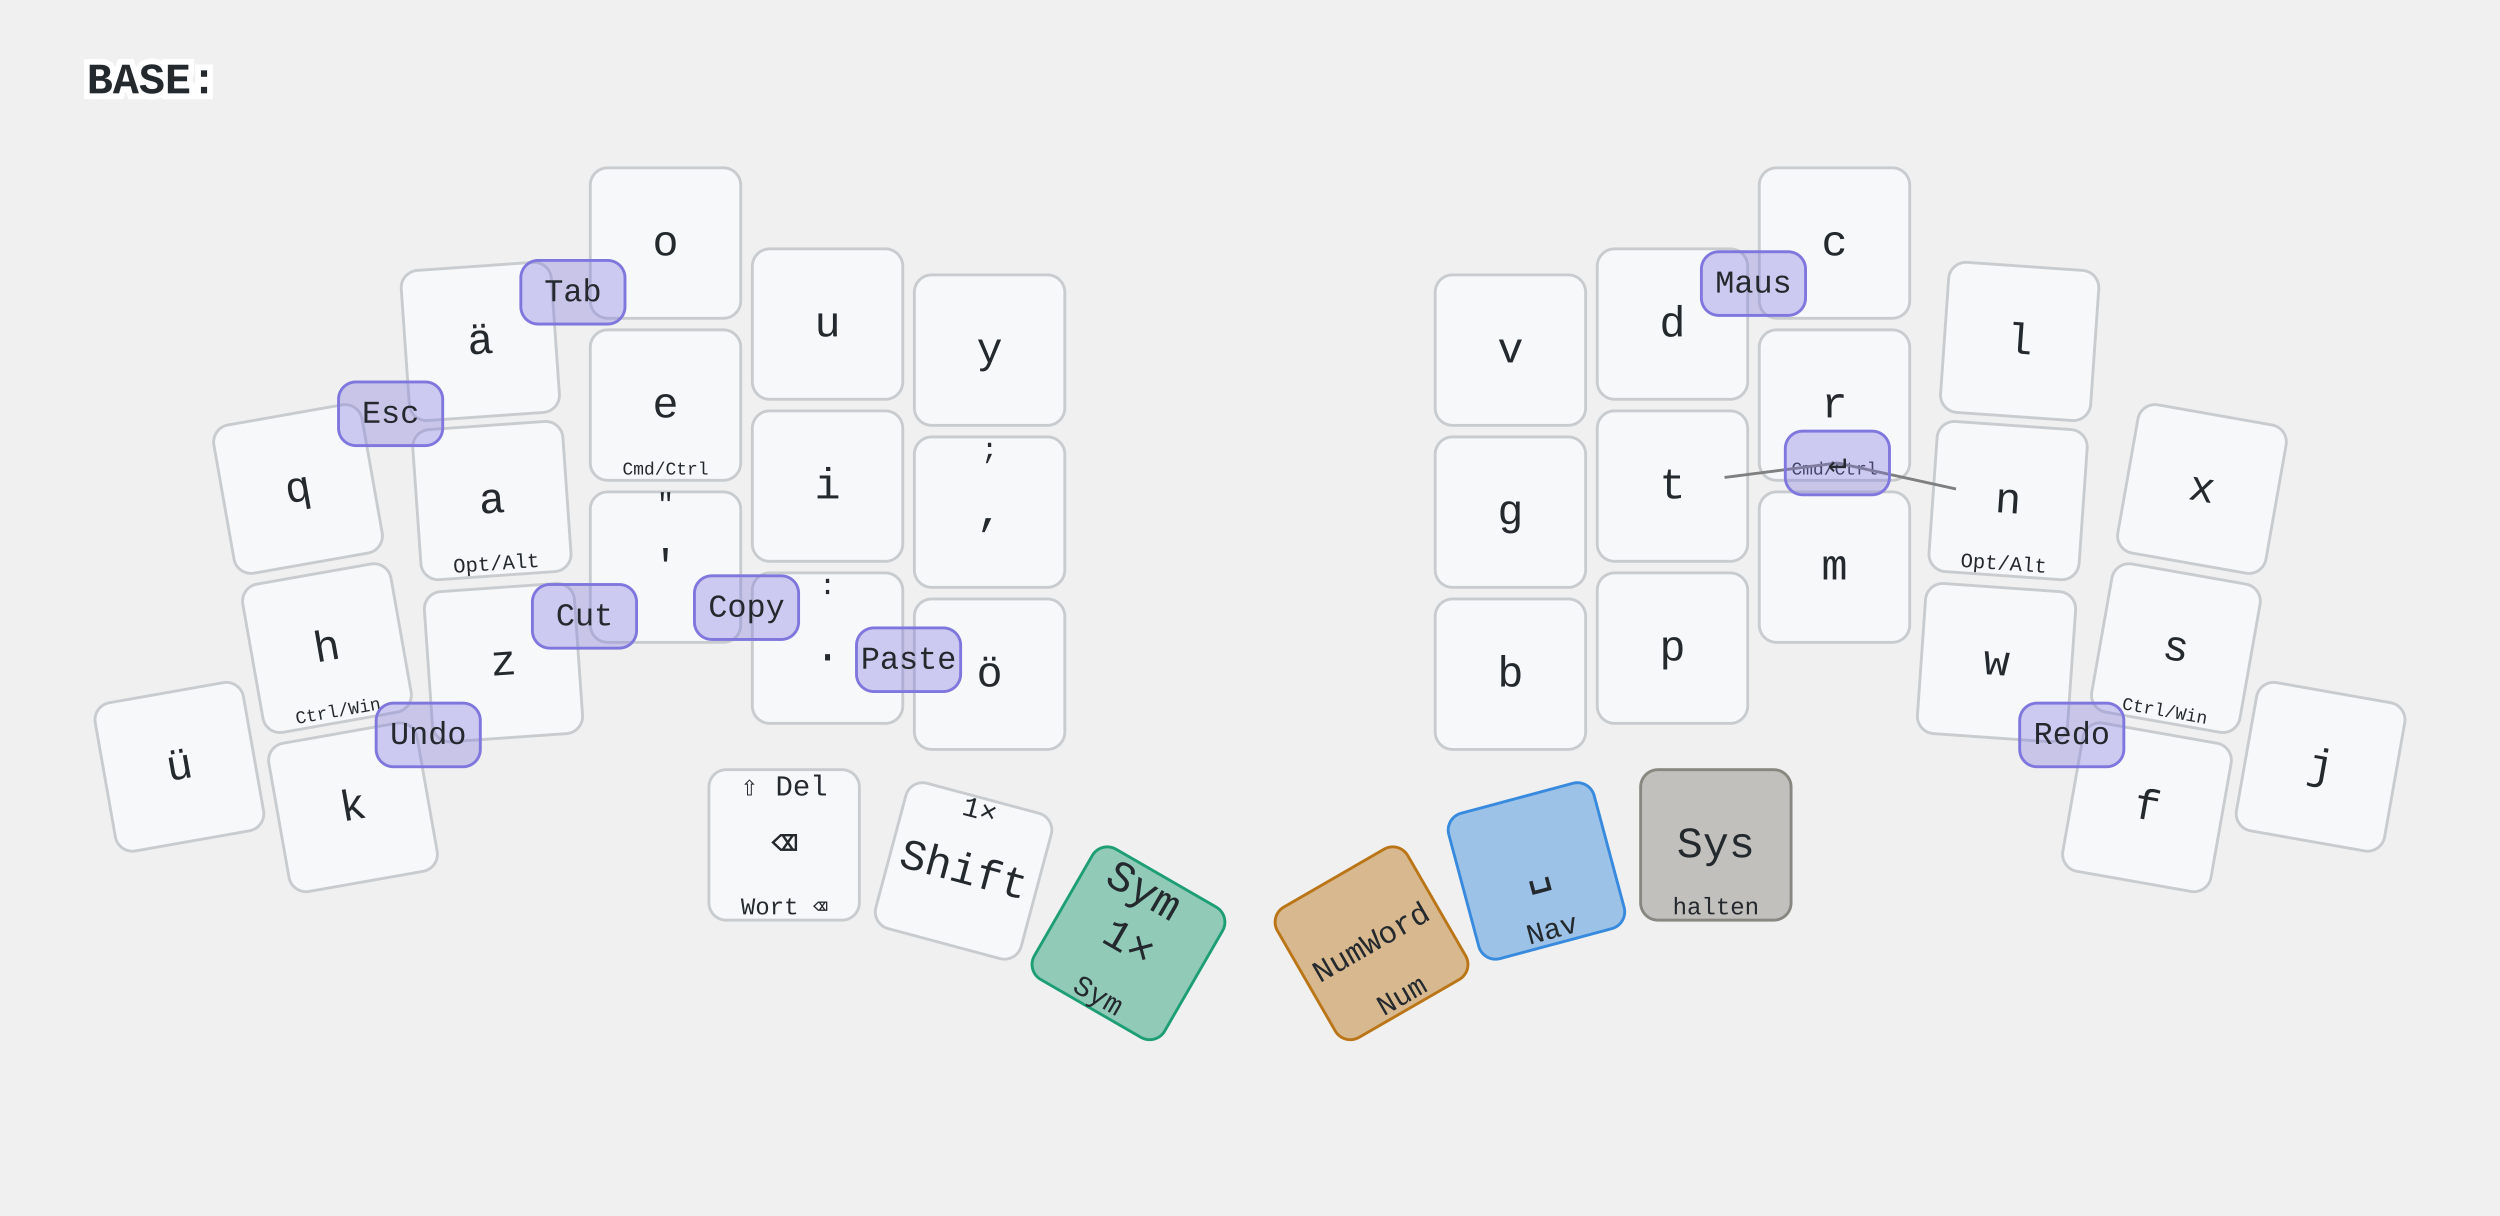
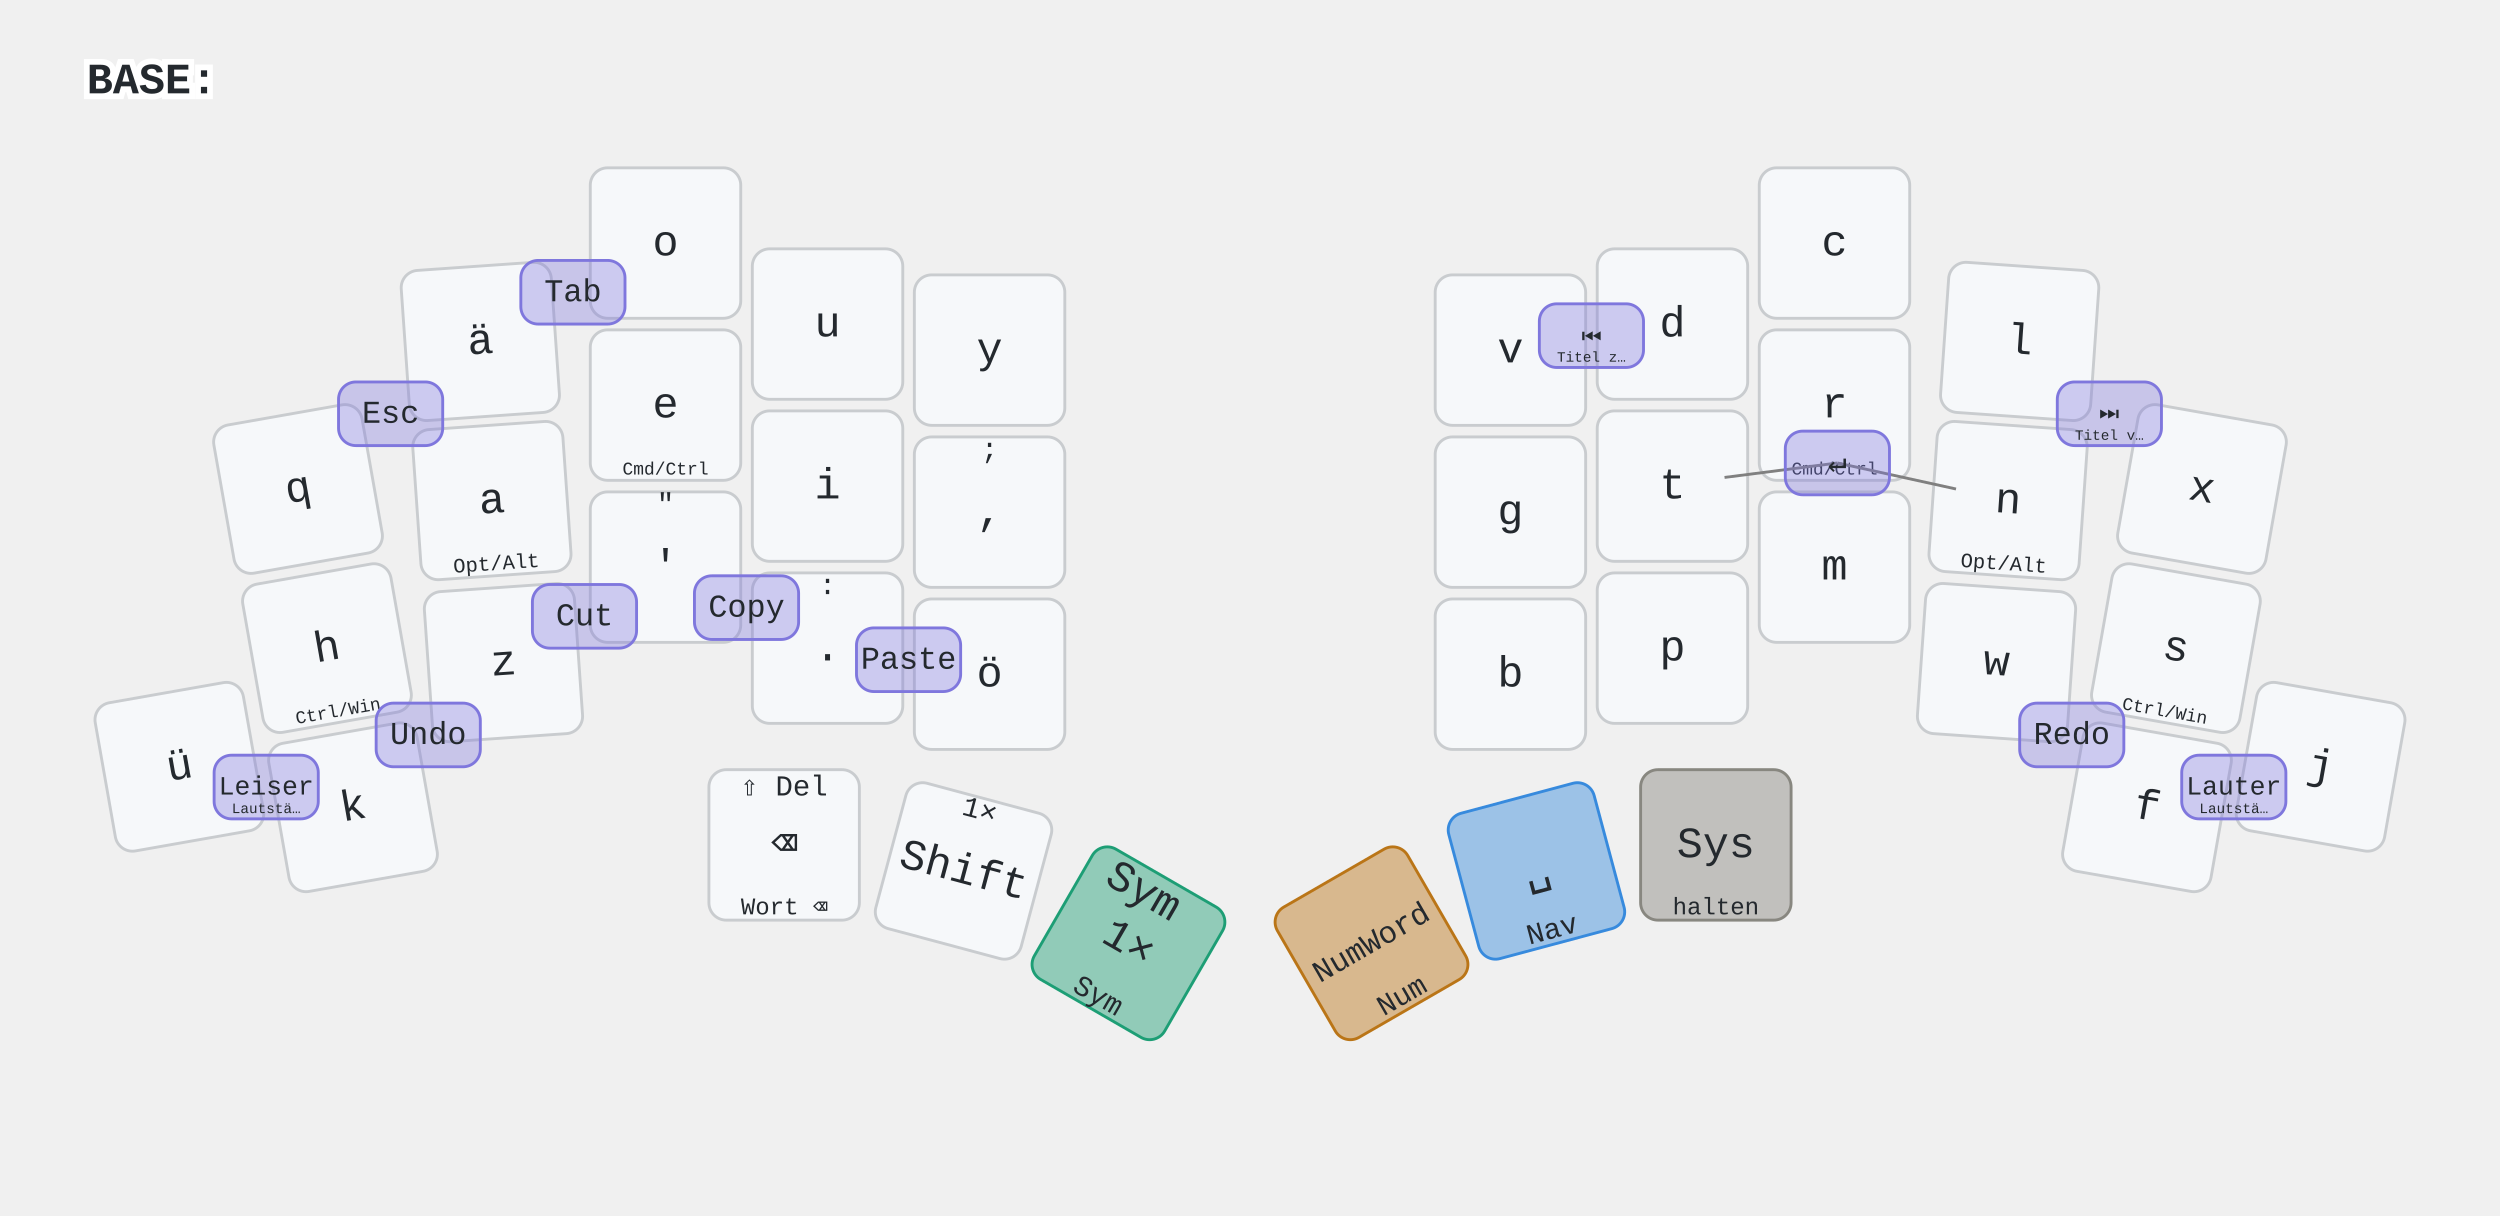
<svg xmlns="http://www.w3.org/2000/svg" width="1728" height="840" viewBox="0 0 864 420" class="keymap">
  <style>/* inherit to force styles through use tags */
svg path {
    fill: inherit;
}

/* font and background color specifications */
svg.keymap {
    font-family: SFMono-Regular,Consolas,Liberation Mono,Menlo,monospace;
    font-size: 14px;
    font-kerning: normal;
    text-rendering: optimizeLegibility;
    fill: #24292e;
}

/* default key styling */
rect.key {
    fill: #f6f8fa;
}

rect.key, rect.combo {
    stroke: #c9cccf;
    stroke-width: 1;
}

/* default key side styling, only used is draw_key_sides is set */
rect.side {
    filter: brightness(90%);
}

/* color accent for combo boxes */
rect.combo, rect.combo-separate {
    fill: #cdf;
}

/* color accent for held keys */
rect.held, rect.combo.held {
    fill: #fdd;
}

/* color accent for ghost (optional) keys */
rect.ghost, rect.combo.ghost {
    stroke-dasharray: 4, 4;
    stroke-width: 2;
}

text {
    text-anchor: middle;
    dominant-baseline: middle;
}

/* styling for layer labels */
text.label {
    font-weight: bold;
    text-anchor: start;
    stroke: white;
    stroke-width: 4;
    paint-order: stroke;
}

/* styling for optional footer */
text.footer {
    text-anchor: end;
    dominant-baseline: auto;
    stroke: white;
    stroke-width: 4;
    paint-order: stroke;
}

/* styling for combo tap, and key non-tap label text */
text.combo, text.hold, text.shifted, text.left, text.right {
    font-size: 11px;
}

text.hold {
    text-anchor: middle;
    dominant-baseline: auto;
}

text.shifted {
    text-anchor: middle;
    dominant-baseline: hanging;
}

text.left {
    text-anchor: start;
}

text.right {
    text-anchor: end;
}

text.layer-activator {
    text-decoration: underline;
}

/* styling for hold/shifted label text in combo box */
text.combo.hold, text.combo.shifted, text.combo.left, text.combo.right {
    font-size: 8px;
}

/* lighter symbol for transparent keys */
text.trans {
    fill: #7b7e81;
}

/* styling for combo dendrons */
path.combo {
    stroke-width: 1;
    stroke: gray;
    fill: none;
}

/* Start Tabler Icons Cleanup */
/* cannot use height/width with glyphs */
.icon-tabler &gt; path {
    fill: inherit;
    stroke: inherit;
    stroke-width: 2;
}
/* hide tabler's default box */
.icon-tabler &gt; path[stroke="none"][fill="none"] {
    visibility: hidden;
}
/* End Tabler Icons Cleanup */

@media (prefers-color-scheme: dark) {
svg.keymap { fill: #d1d6db; }
rect.key { fill: #3f4750; }
rect.key, rect.combo { stroke: #60666c; }
rect.combo, rect.combo-separate { fill: #1f3d7a; }
rect.held, rect.combo.held { fill: #854747; }
text.label, text.footer { stroke: black; }
text.trans { fill: #7e8184; }
path.combo { stroke: #7f7f7f; }

}

rect.key { stroke-width: 1; }
text { font-size: 15px; }
text.hold, text.shifted { font-size: 10px; }
rect.combo { fill: #7F77DD; fill-opacity: .35; stroke: #7F77DD; }

.layer-NAV rect.key.lay { fill: #378ADD; fill-opacity: .22; stroke: #378ADD; }
rect.key.trig-NAV { fill: #378ADD; fill-opacity: .45; stroke: #378ADD; }
rect.key.held.trig-NAV { stroke-width: 4; }

.layer-SYM rect.key.lay { fill: #1D9E75; fill-opacity: .22; stroke: #1D9E75; }
rect.key.trig-SYM { fill: #1D9E75; fill-opacity: .45; stroke: #1D9E75; }
rect.key.held.trig-SYM { stroke-width: 4; }

.layer-NUM rect.key.lay { fill: #BA7517; fill-opacity: .22; stroke: #BA7517; }
rect.key.trig-NUM { fill: #BA7517; fill-opacity: .45; stroke: #BA7517; }
rect.key.held.trig-NUM { stroke-width: 4; }

- .layer-MOUSE rect.key.lay { fill: #D4537E; fill-opacity: .22; stroke: #D4537E; }
- rect.key.trig-MOUSE { fill: #D4537E; fill-opacity: .45; stroke: #D4537E; }
- rect.key.held.trig-MOUSE { stroke-width: 4; }
- 
.layer-SYS rect.key.lay { fill: #888780; fill-opacity: .22; stroke: #888780; }
rect.key.trig-SYS { fill: #888780; fill-opacity: .45; stroke: #888780; }
rect.key.held.trig-SYS { stroke-width: 4; }
</style>
  <g transform="translate(30, 0)" class="layer-BASE">
    <text x="0" y="28" class="label" id="BASE">BASE:</text>
    <g transform="translate(0, 56)">
      <g transform="translate(73, 113) rotate(-10.0)" class="key keypos-0">
        <rect rx="6" ry="6" x="-26" y="-26" width="52" height="52" class="key" />
        <text x="0" y="0" class="key tap">q</text>
      </g>
      <g transform="translate(136, 62) rotate(-4.0)" class="key keypos-1">
        <rect rx="6" ry="6" x="-26" y="-26" width="52" height="52" class="key" />
        <text x="0" y="0" class="key tap">ä</text>
      </g>
      <g transform="translate(200, 28)" class="key keypos-2">
        <rect rx="6" ry="6" x="-26" y="-26" width="52" height="52" class="key" />
        <text x="0" y="0" class="key tap">o</text>
      </g>
      <g transform="translate(256, 56)" class="key keypos-3">
        <rect rx="6" ry="6" x="-26" y="-26" width="52" height="52" class="key" />
        <text x="0" y="0" class="key tap">u</text>
      </g>
      <g transform="translate(312, 65)" class="key keypos-4">
        <rect rx="6" ry="6" x="-26" y="-26" width="52" height="52" class="key" />
        <text x="0" y="0" class="key tap">y</text>
      </g>
      <g transform="translate(492, 65)" class="key keypos-5">
        <rect rx="6" ry="6" x="-26" y="-26" width="52" height="52" class="key" />
        <text x="0" y="0" class="key tap">v</text>
      </g>
      <g transform="translate(548, 56)" class="key keypos-6">
        <rect rx="6" ry="6" x="-26" y="-26" width="52" height="52" class="key" />
        <text x="0" y="0" class="key tap">d</text>
      </g>
      <g transform="translate(604, 28)" class="key keypos-7">
        <rect rx="6" ry="6" x="-26" y="-26" width="52" height="52" class="key" />
        <text x="0" y="0" class="key tap">c</text>
      </g>
      <g transform="translate(668, 62) rotate(4.0)" class="key keypos-8">
        <rect rx="6" ry="6" x="-26" y="-26" width="52" height="52" class="key" />
        <text x="0" y="0" class="key tap">l</text>
      </g>
      <g transform="translate(731, 113) rotate(10.0)" class="key keypos-9">
        <rect rx="6" ry="6" x="-26" y="-26" width="52" height="52" class="key" />
        <text x="0" y="0" class="key tap">x</text>
      </g>
      <g transform="translate(83, 168) rotate(-10.0)" class="key keypos-10">
        <rect rx="6" ry="6" x="-26" y="-26" width="52" height="52" class="key" />
        <text x="0" y="0" class="key tap">h</text>
        <text x="0" y="24" class="key hold">
          <tspan style="font-size: 62%">Ctrl/Win</tspan>
        </text>
      </g>
      <g transform="translate(140, 117) rotate(-4.0)" class="key keypos-11">
        <rect rx="6" ry="6" x="-26" y="-26" width="52" height="52" class="key" />
        <text x="0" y="0" class="key tap">a</text>
        <text x="0" y="24" class="key hold">
          <tspan style="font-size: 71%">Opt/Alt</tspan>
        </text>
      </g>
      <g transform="translate(200, 84)" class="key keypos-12">
        <rect rx="6" ry="6" x="-26" y="-26" width="52" height="52" class="key" />
        <text x="0" y="0" class="key tap">e</text>
        <text x="0" y="24" class="key hold">
          <tspan style="font-size: 62%">Cmd/Ctrl</tspan>
        </text>
      </g>
      <g transform="translate(256, 112)" class="key keypos-13">
        <rect rx="6" ry="6" x="-26" y="-26" width="52" height="52" class="key" />
        <text x="0" y="0" class="key tap">i</text>
      </g>
      <g transform="translate(312, 121)" class="key keypos-14">
        <rect rx="6" ry="6" x="-26" y="-26" width="52" height="52" class="key" />
        <text x="0" y="0" class="key tap">,</text>
        <text x="0" y="-24" class="key shifted">;</text>
      </g>
      <g transform="translate(492, 121)" class="key keypos-15">
        <rect rx="6" ry="6" x="-26" y="-26" width="52" height="52" class="key" />
        <text x="0" y="0" class="key tap">g</text>
      </g>
      <g transform="translate(548, 112)" class="key keypos-16">
        <rect rx="6" ry="6" x="-26" y="-26" width="52" height="52" class="key" />
        <text x="0" y="0" class="key tap">t</text>
      </g>
      <g transform="translate(604, 84)" class="key keypos-17">
        <rect rx="6" ry="6" x="-26" y="-26" width="52" height="52" class="key" />
        <text x="0" y="0" class="key tap">r</text>
        <text x="0" y="24" class="key hold">
          <tspan style="font-size: 62%">Cmd/Ctrl</tspan>
        </text>
      </g>
      <g transform="translate(664, 117) rotate(4.0)" class="key keypos-18">
        <rect rx="6" ry="6" x="-26" y="-26" width="52" height="52" class="key" />
        <text x="0" y="0" class="key tap">n</text>
        <text x="0" y="24" class="key hold">
          <tspan style="font-size: 71%">Opt/Alt</tspan>
        </text>
      </g>
      <g transform="translate(722, 168) rotate(10.0)" class="key keypos-19">
        <rect rx="6" ry="6" x="-26" y="-26" width="52" height="52" class="key" />
        <text x="0" y="0" class="key tap">s</text>
        <text x="0" y="24" class="key hold">
          <tspan style="font-size: 62%">Ctrl/Win</tspan>
        </text>
      </g>
      <g transform="translate(32, 209) rotate(-10.0)" class="key keypos-20">
        <rect rx="6" ry="6" x="-26" y="-26" width="52" height="52" class="key" />
        <text x="0" y="0" class="key tap">ü</text>
      </g>
      <g transform="translate(92, 223) rotate(-10.0)" class="key keypos-21">
        <rect rx="6" ry="6" x="-26" y="-26" width="52" height="52" class="key" />
        <text x="0" y="0" class="key tap">k</text>
      </g>
      <g transform="translate(144, 173) rotate(-4.0)" class="key keypos-22">
        <rect rx="6" ry="6" x="-26" y="-26" width="52" height="52" class="key" />
        <text x="0" y="0" class="key tap">z</text>
      </g>
      <g transform="translate(200, 140)" class="key keypos-23">
        <rect rx="6" ry="6" x="-26" y="-26" width="52" height="52" class="key" />
        <text x="0" y="0" class="key tap">'</text>
        <text x="0" y="-24" class="key shifted">"</text>
      </g>
      <g transform="translate(256, 168)" class="key keypos-24">
        <rect rx="6" ry="6" x="-26" y="-26" width="52" height="52" class="key" />
        <text x="0" y="0" class="key tap">.</text>
        <text x="0" y="-24" class="key shifted">:</text>
      </g>
      <g transform="translate(312, 177)" class="key keypos-25">
        <rect rx="6" ry="6" x="-26" y="-26" width="52" height="52" class="key" />
        <text x="0" y="0" class="key tap">ö</text>
      </g>
      <g transform="translate(492, 177)" class="key keypos-26">
        <rect rx="6" ry="6" x="-26" y="-26" width="52" height="52" class="key" />
        <text x="0" y="0" class="key tap">b</text>
      </g>
      <g transform="translate(548, 168)" class="key keypos-27">
        <rect rx="6" ry="6" x="-26" y="-26" width="52" height="52" class="key" />
        <text x="0" y="0" class="key tap">p</text>
      </g>
      <g transform="translate(604, 140)" class="key keypos-28">
        <rect rx="6" ry="6" x="-26" y="-26" width="52" height="52" class="key" />
        <text x="0" y="0" class="key tap">m</text>
      </g>
      <g transform="translate(660, 173) rotate(4.0)" class="key keypos-29">
        <rect rx="6" ry="6" x="-26" y="-26" width="52" height="52" class="key" />
        <text x="0" y="0" class="key tap">w</text>
      </g>
      <g transform="translate(712, 223) rotate(10.0)" class="key keypos-30">
        <rect rx="6" ry="6" x="-26" y="-26" width="52" height="52" class="key" />
        <text x="0" y="0" class="key tap">f</text>
      </g>
      <g transform="translate(772, 209) rotate(10.0)" class="key keypos-31">
        <rect rx="6" ry="6" x="-26" y="-26" width="52" height="52" class="key" />
        <text x="0" y="0" class="key tap">j</text>
      </g>
      <g transform="translate(241, 236)" class="key keypos-32">
        <rect rx="6" ry="6" x="-26" y="-26" width="52" height="52" class="key" />
        <text x="0" y="0" class="key tap">⌫</text>
        <text x="0" y="24" class="key hold">
          <tspan style="font-size: 83%">Wort ⌫</tspan>
        </text>
        <text x="0" y="-24" class="key shifted">⇧ Del</text>
      </g>
      <g transform="translate(303, 245) rotate(15.0)" class="key keypos-33">
        <rect rx="6" ry="6" x="-26" y="-26" width="52" height="52" class="key" />
        <text x="0" y="0" class="key tap">Shift</text>
        <text x="0" y="-24" class="key shifted">1×</text>
      </g>
      <g transform="translate(360, 270) rotate(30.0)" class="key trig-SYM keypos-34">
        <rect rx="6" ry="6" x="-26" y="-26" width="52" height="52" class="key trig-SYM" />
        <text x="0" y="0" class="key trig-SYM tap">
          <tspan x="0" dy="-1.2em">Sym</tspan>
          <tspan x="0" dy="1.2em">1×</tspan>
        </text>
        <text x="0" y="24" class="key trig-SYM hold">Sym</text>
      </g>
      <g transform="translate(444, 270) rotate(-30.0)" class="key trig-NUM keypos-35">
        <rect rx="6" ry="6" x="-26" y="-26" width="52" height="52" class="key trig-NUM" />
        <text x="0" y="0" class="key trig-NUM tap">
          <tspan style="font-size: 71%">NumWord</tspan>
        </text>
        <text x="0" y="24" class="key trig-NUM hold">Num</text>
      </g>
      <g transform="translate(501, 245) rotate(-15.0)" class="key trig-NAV keypos-36">
        <rect rx="6" ry="6" x="-26" y="-26" width="52" height="52" class="key trig-NAV" />
        <text x="0" y="0" class="key trig-NAV tap">␣</text>
        <text x="0" y="24" class="key trig-NAV hold">Nav</text>
      </g>
      <g transform="translate(563, 236)" class="key trig-SYS keypos-37">
        <rect rx="6" ry="6" x="-26" y="-26" width="52" height="52" class="key trig-SYS" />
        <text x="0" y="0" class="key trig-SYS tap">Sys</text>
        <text x="0" y="24" class="key trig-SYS hold">
          <tspan style="font-size: 83%">halten</tspan>
        </text>
      </g>
      <g class="combo combo combopos-0">
        <rect rx="6" ry="6" x="87" y="76" width="36" height="22" class="combo combo" />
        <text x="105" y="87" class="combo combo tap">Esc</text>
      </g>
      <g class="combo combo combopos-1">
        <rect rx="6" ry="6" x="150" y="34" width="36" height="22" class="combo combo" />
        <text x="168" y="45" class="combo combo tap">Tab</text>
      </g>
      <g class="combo combo combopos-2">
        <path d="M605,104 l-39,5" class="combo" />
        <path d="M605,104 l41,9" class="combo" />
        <rect rx="6" ry="6" x="587" y="93" width="36" height="22" class="combo combo" />
        <text x="605" y="104" class="combo combo tap">↵</text>
      </g>
      <g class="combo combo combopos-3">
-         <rect rx="6" ry="6" x="558" y="31" width="36" height="22" class="combo combo" />
-         <text x="576" y="42" class="combo combo tap">Maus</text>
+         <rect rx="6" ry="6" x="502" y="49" width="36" height="22" class="combo combo" />
+         <text x="520" y="60" class="combo combo tap">⏮︎</text>
+         <text x="520" y="69" class="combo combo hold">
+           <tspan style="font-size: 62%">Titel z…</tspan>
+         </text>
      </g>
      <g class="combo combo combopos-4">
+         <rect rx="6" ry="6" x="681" y="76" width="36" height="22" class="combo combo" />
+         <text x="699" y="87" class="combo combo tap">⏭︎</text>
+         <text x="699" y="96" class="combo combo hold">
+           <tspan style="font-size: 62%">Titel v…</tspan>
+         </text>
+       </g>
+       <g class="combo combo combopos-5">
+         <rect rx="6" ry="6" x="44" y="205" width="36" height="22" class="combo combo" />
+         <text x="62" y="216" class="combo combo tap">
+           <tspan style="font-size: 83%">Leiser</tspan>
+         </text>
+         <text x="62" y="225" class="combo combo hold">
+           <tspan style="font-size: 62%">Lautstä…</tspan>
+         </text>
+       </g>
+       <g class="combo combo combopos-6">
+         <rect rx="6" ry="6" x="724" y="205" width="36" height="22" class="combo combo" />
+         <text x="742" y="216" class="combo combo tap">
+           <tspan style="font-size: 83%">Lauter</tspan>
+         </text>
+         <text x="742" y="225" class="combo combo hold">
+           <tspan style="font-size: 62%">Lautstä…</tspan>
+         </text>
+       </g>
+       <g class="combo combo combopos-7">
        <rect rx="6" ry="6" x="100" y="187" width="36" height="22" class="combo combo" />
        <text x="118" y="198" class="combo combo tap">Undo</text>
      </g>
-       <g class="combo combo combopos-5">
+       <g class="combo combo combopos-8">
        <rect rx="6" ry="6" x="154" y="146" width="36" height="22" class="combo combo" />
        <text x="172" y="157" class="combo combo tap">Cut</text>
      </g>
-       <g class="combo combo combopos-6">
+       <g class="combo combo combopos-9">
        <rect rx="6" ry="6" x="210" y="143" width="36" height="22" class="combo combo" />
        <text x="228" y="154" class="combo combo tap">Copy</text>
      </g>
-       <g class="combo combo combopos-7">
+       <g class="combo combo combopos-10">
        <rect rx="6" ry="6" x="266" y="161" width="36" height="22" class="combo combo" />
        <text x="284" y="172" class="combo combo tap">Paste</text>
      </g>
-       <g class="combo combo combopos-8">
+       <g class="combo combo combopos-11">
        <rect rx="6" ry="6" x="668" y="187" width="36" height="22" class="combo combo" />
        <text x="686" y="198" class="combo combo tap">Redo</text>
      </g>
    </g>
  </g>
</svg>
